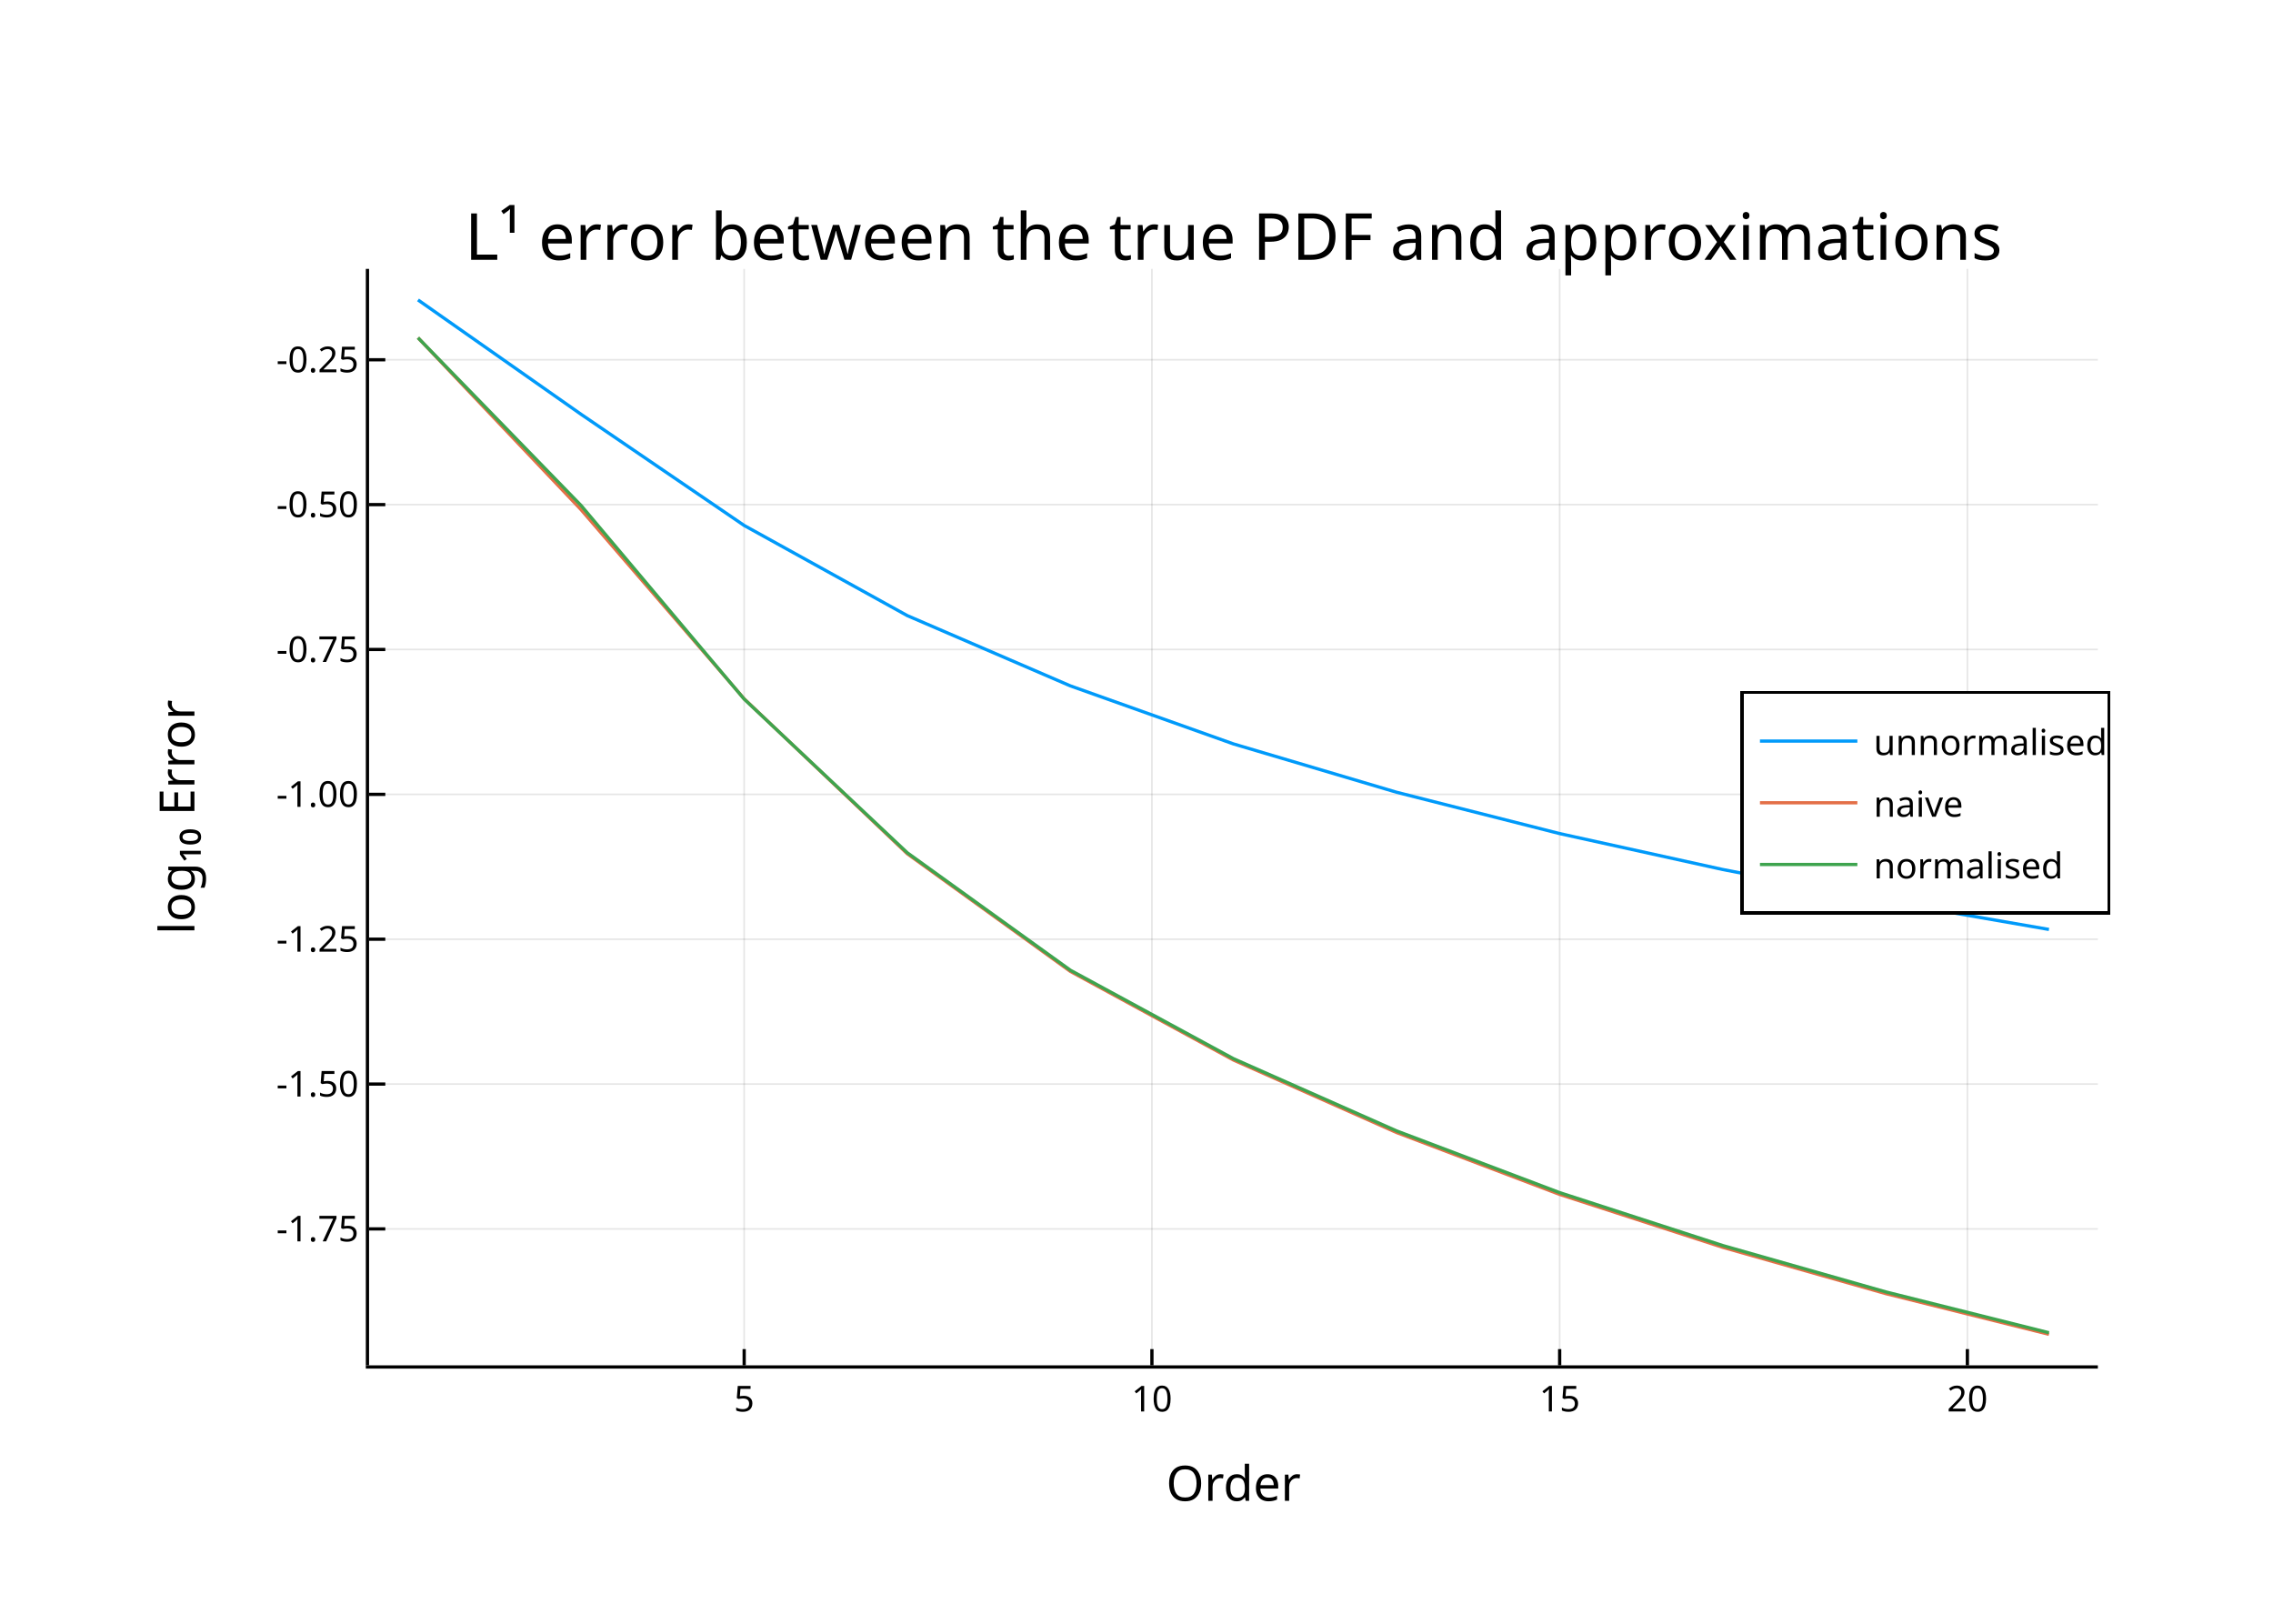
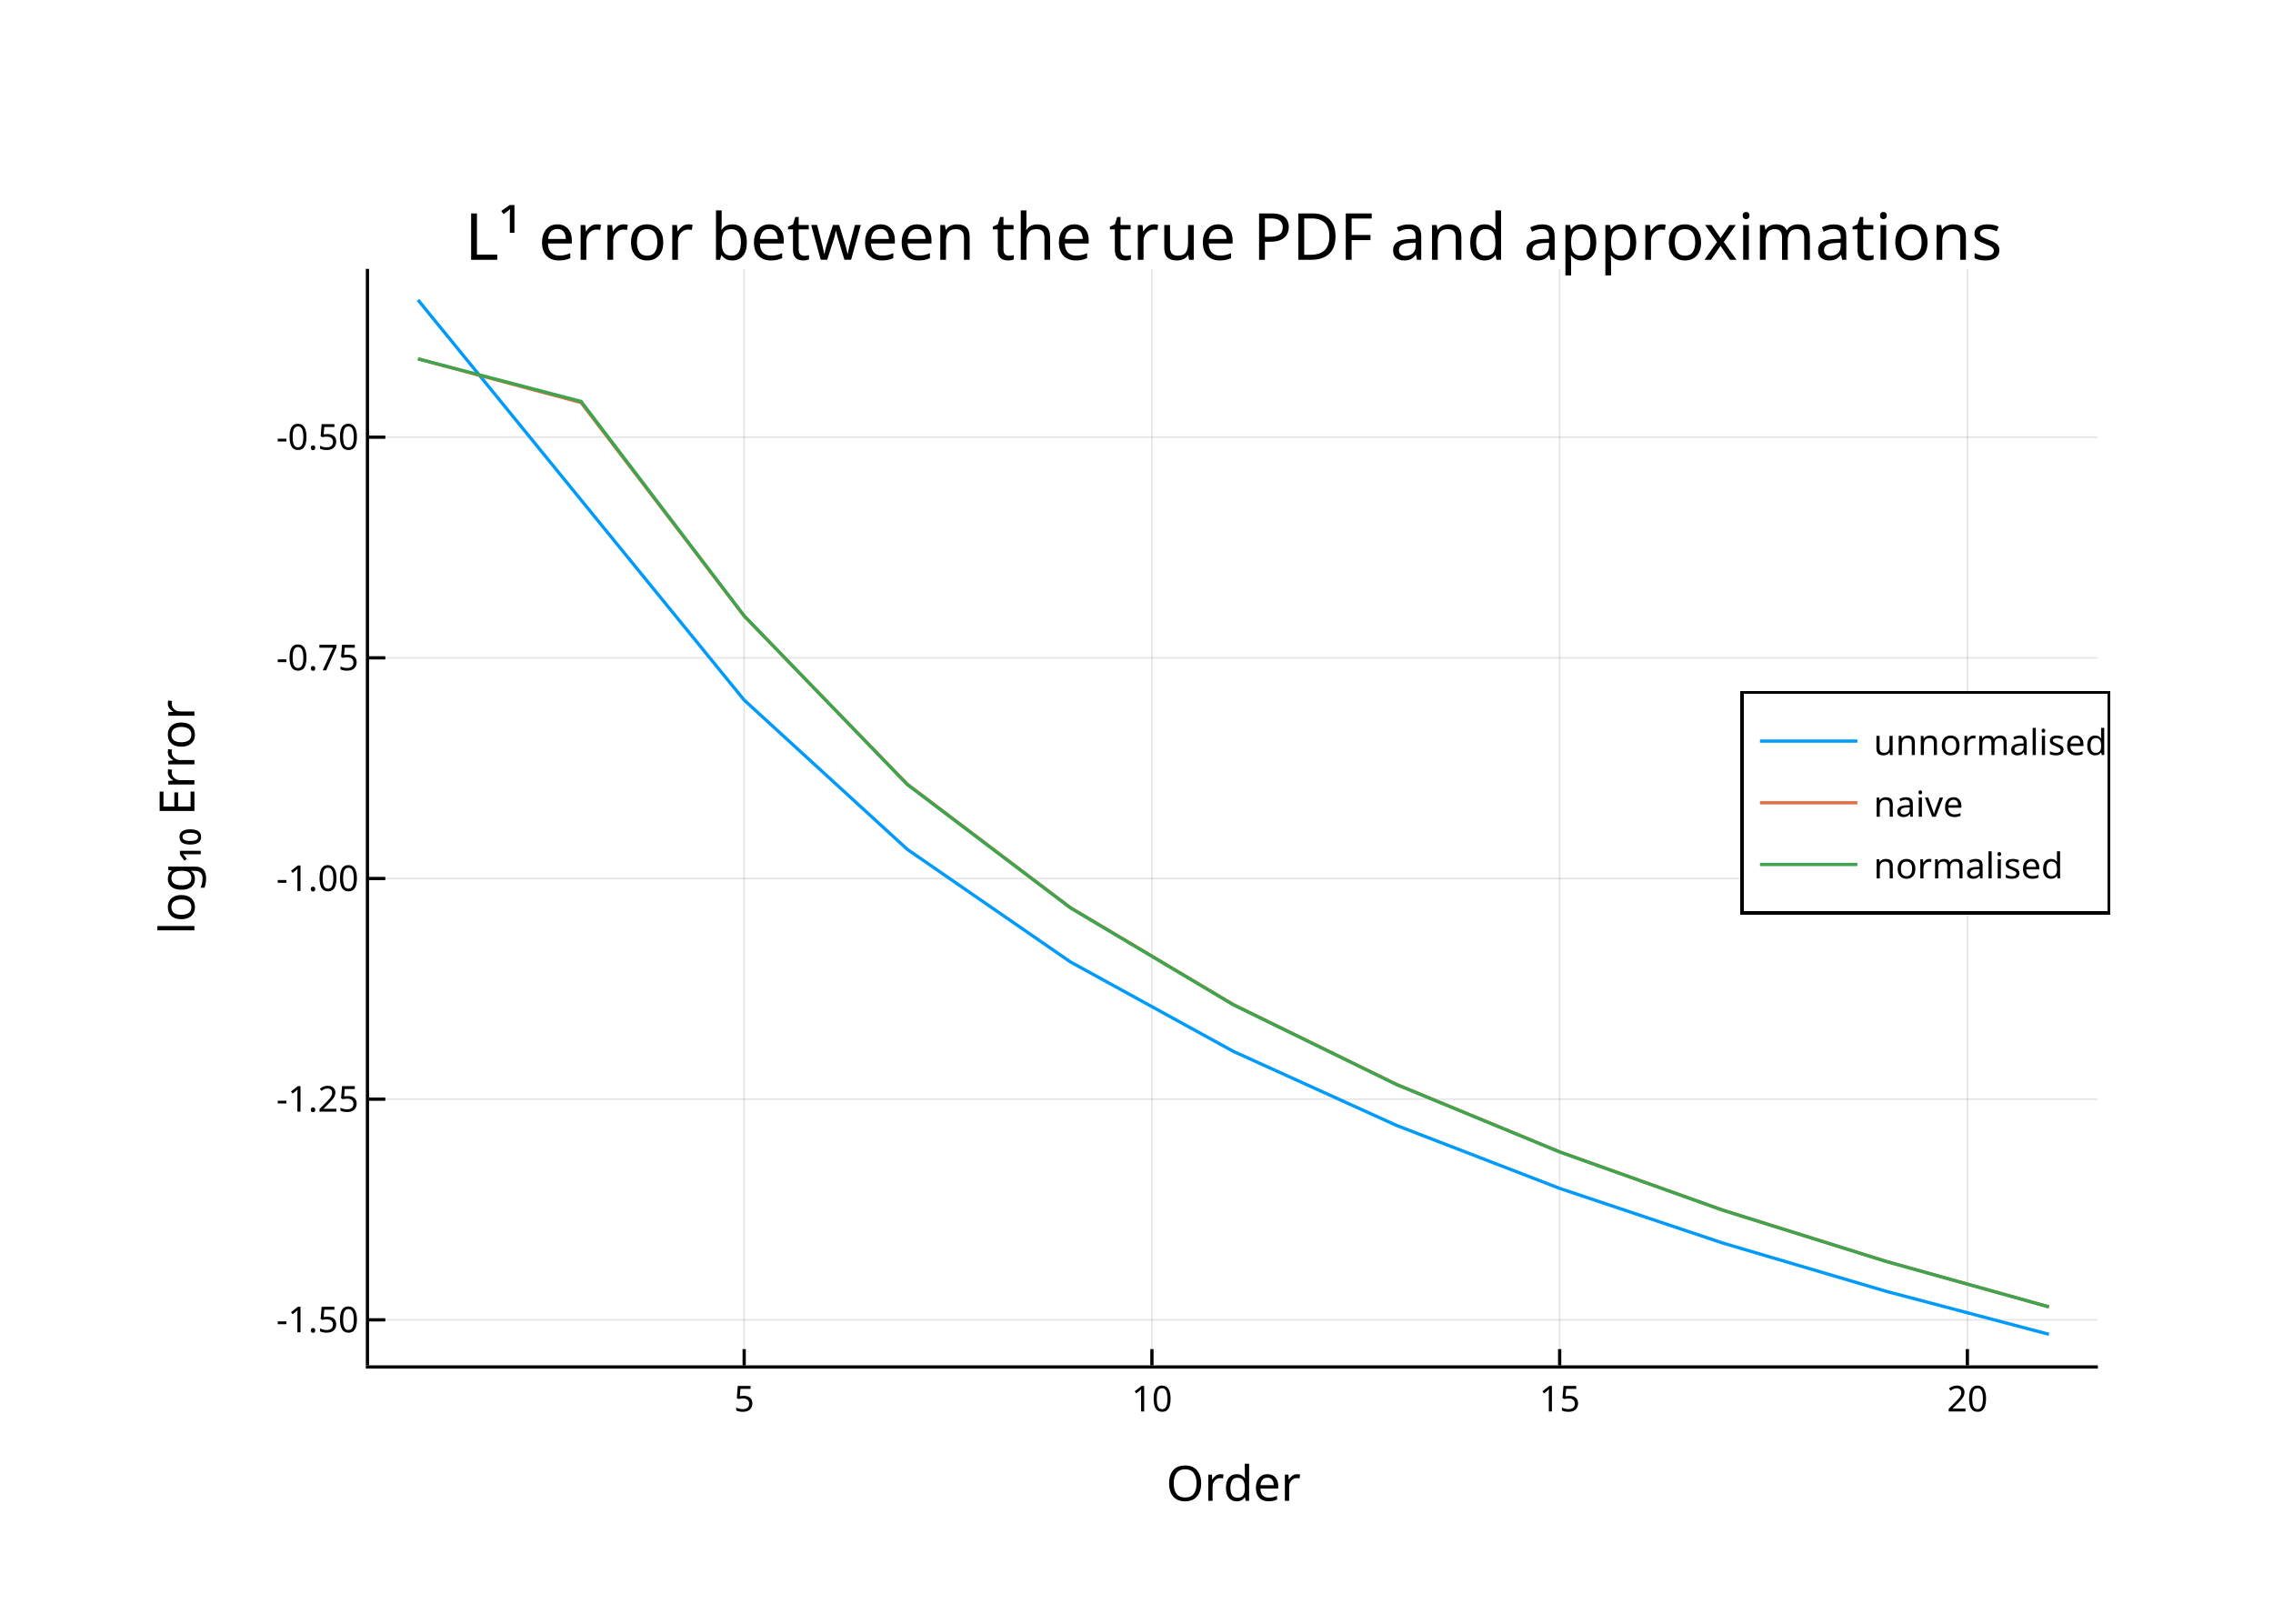
<svg xmlns="http://www.w3.org/2000/svg" class="main-svg" width="700" height="500" style="" viewBox="0 0 700 500">
  <rect x="0" y="0" width="700" height="500" style="fill: rgb(255, 255, 255); fill-opacity: 1;" />
-   <defs id="defs-27b5ee">
+   <defs id="defs-f6d517">
    <g class="clips">
-       <clipPath id="clip27b5eexyplot" class="plotclip">
+       <clipPath id="clipf6d517xyplot" class="plotclip">
        <rect width="532.404" height="337.635" />
      </clipPath>
-       <clipPath class="axesclip" id="clip27b5eex">
+       <clipPath class="axesclip" id="clipf6d517x">
        <rect x="113.659" y="0" width="532.404" height="500" />
      </clipPath>
-       <clipPath class="axesclip" id="clip27b5eey">
+       <clipPath class="axesclip" id="clipf6d517y">
        <rect x="0" y="82.797" width="700" height="337.635" />
      </clipPath>
-       <clipPath class="axesclip" id="clip27b5eexy">
+       <clipPath class="axesclip" id="clipf6d517xy">
        <rect x="113.659" y="82.797" width="532.404" height="337.635" />
      </clipPath>
    </g>
    <g class="gradients" />
  </defs>
  <g class="bglayer" />
  <g class="layer-below">
    <g class="imagelayer" />
    <g class="shapelayer" />
  </g>
  <g class="cartesianlayer">
    <g class="subplot xy">
      <g class="layer-subplot">
        <g class="shapelayer" />
        <g class="imagelayer" />
      </g>
      <g class="gridlayer">
        <g class="x">
          <path class="xgrid crisp" transform="translate(229.1792,0)" d="M0,82.797v337.635" style="stroke: rgb(0, 0, 0); stroke-opacity: 0.1; stroke-width: 0.5px;" />
          <path class="xgrid crisp" transform="translate(354.7492,0)" d="M0,82.797v337.635" style="stroke: rgb(0, 0, 0); stroke-opacity: 0.1; stroke-width: 0.5px;" />
          <path class="xgrid crisp" transform="translate(480.3192,0)" d="M0,82.797v337.635" style="stroke: rgb(0, 0, 0); stroke-opacity: 0.1; stroke-width: 0.5px;" />
          <path class="xgrid crisp" transform="translate(605.8792,0)" d="M0,82.797v337.635" style="stroke: rgb(0, 0, 0); stroke-opacity: 0.1; stroke-width: 0.5px;" />
        </g>
        <g class="y">
-           <path class="ygrid crisp" transform="translate(0,378.4169)" d="M113.659,0h532.404" style="stroke: rgb(0, 0, 0); stroke-opacity: 0.1; stroke-width: 0.5px;" />
-           <path class="ygrid crisp" transform="translate(0,333.8169)" d="M113.659,0h532.404" style="stroke: rgb(0, 0, 0); stroke-opacity: 0.1; stroke-width: 0.5px;" />
-           <path class="ygrid crisp" transform="translate(0,289.2069)" d="M113.659,0h532.404" style="stroke: rgb(0, 0, 0); stroke-opacity: 0.1; stroke-width: 0.5px;" />
-           <path class="ygrid crisp" transform="translate(0,244.6069)" d="M113.659,0h532.404" style="stroke: rgb(0, 0, 0); stroke-opacity: 0.1; stroke-width: 0.5px;" />
-           <path class="ygrid crisp" transform="translate(0,199.9969)" d="M113.659,0h532.404" style="stroke: rgb(0, 0, 0); stroke-opacity: 0.1; stroke-width: 0.5px;" />
-           <path class="ygrid crisp" transform="translate(0,155.3869)" d="M113.659,0h532.404" style="stroke: rgb(0, 0, 0); stroke-opacity: 0.1; stroke-width: 0.5px;" />
-           <path class="ygrid crisp" transform="translate(0,110.7869)" d="M113.659,0h532.404" style="stroke: rgb(0, 0, 0); stroke-opacity: 0.1; stroke-width: 0.5px;" />
+           <path class="ygrid crisp" transform="translate(0,406.4169)" d="M113.659,0h532.404" style="stroke: rgb(0, 0, 0); stroke-opacity: 0.1; stroke-width: 0.5px;" />
+           <path class="ygrid crisp" transform="translate(0,338.4669)" d="M113.659,0h532.404" style="stroke: rgb(0, 0, 0); stroke-opacity: 0.1; stroke-width: 0.5px;" />
+           <path class="ygrid crisp" transform="translate(0,270.5169)" d="M113.659,0h532.404" style="stroke: rgb(0, 0, 0); stroke-opacity: 0.1; stroke-width: 0.5px;" />
+           <path class="ygrid crisp" transform="translate(0,202.5669)" d="M113.659,0h532.404" style="stroke: rgb(0, 0, 0); stroke-opacity: 0.1; stroke-width: 0.5px;" />
+           <path class="ygrid crisp" transform="translate(0,134.6169)" d="M113.659,0h532.404" style="stroke: rgb(0, 0, 0); stroke-opacity: 0.1; stroke-width: 0.5px;" />
        </g>
      </g>
      <g class="zerolinelayer" />
      <path class="xlines-below" />
      <path class="ylines-below" />
      <g class="overlines-below" />
      <g class="xaxislayer-below" />
      <g class="yaxislayer-below" />
      <g class="overaxes-below" />
-       <g class="plot" transform="translate(113.6592,82.79692)" clip-path="url('#clip27b5eexyplot')">
+       <g class="plot" transform="translate(113.6592,82.79692)" clip-path="url('#clipf6d517xyplot')">
        <g class="scatterlayer mlayer">
-           <g class="trace scatter traced934b7" style="stroke-miterlimit: 2; opacity: 1;">
+           <g class="trace scatter trace183645" style="stroke-miterlimit: 2; opacity: 1;">
            <g class="fills" />
            <g class="errorbars" />
            <g class="lines">
-               <path class="js-line" d="M15.07,9.56L65.29,44.78L115.52,79.01L165.75,106.77L215.98,128.41L266.2,146.28L316.43,161.16L366.66,173.89L416.88,184.95L467.11,194.7L517.34,203.41" style="vector-effect: non-scaling-stroke; fill: none; stroke: rgb(0, 154, 250); stroke-opacity: 1; stroke-width: 1px; opacity: 1;" />
+               <path class="js-line" d="M15.07,9.56L115.52,132.78L165.75,178.74L215.98,213.4L266.2,240.97L316.43,263.76L366.66,283.14L416.88,299.97L467.11,314.81L517.34,328.08" style="vector-effect: non-scaling-stroke; fill: none; stroke: rgb(0, 154, 250); stroke-opacity: 1; stroke-width: 1px; opacity: 1;" />
            </g>
            <g class="points" />
            <g class="text" />
          </g>
-           <g class="trace scatter trace5e08a2" style="stroke-miterlimit: 2; opacity: 1;">
+           <g class="trace scatter trace8eb71a" style="stroke-miterlimit: 2; opacity: 1;">
            <g class="fills" />
            <g class="errorbars" />
            <g class="lines">
-               <path class="js-line" d="M15.07,21.21L65.29,74.15L115.52,132.4L165.75,180.1L215.98,216.33L266.2,243.62L316.43,265.94L366.66,285L416.88,301.29L467.11,315.55L517.34,328.08" style="vector-effect: non-scaling-stroke; fill: none; stroke: rgb(227, 111, 71); stroke-opacity: 1; stroke-width: 1px; opacity: 1;" />
+               <path class="js-line" d="M15.07,27.71L65.29,41.17L115.52,106.92L165.75,158.66L215.98,196.67L266.2,226.55L316.43,251.12L366.66,271.89L416.88,289.83L467.11,305.59L517.34,319.63" style="vector-effect: non-scaling-stroke; fill: none; stroke: rgb(227, 111, 71); stroke-opacity: 1; stroke-width: 1px; opacity: 1;" />
            </g>
            <g class="points" />
            <g class="text" />
          </g>
-           <g class="trace scatter trace000c70" style="stroke-miterlimit: 2; opacity: 1;">
+           <g class="trace scatter trace02da44" style="stroke-miterlimit: 2; opacity: 1;">
            <g class="fills" />
            <g class="errorbars" />
            <g class="lines">
-               <path class="js-line" d="M15.07,21.21L65.29,72.86L115.52,132.48L165.75,179.79L215.98,215.96L266.2,243.2L316.43,265.44L366.66,284.45L416.88,300.74L467.11,315.02L517.34,327.59" style="vector-effect: non-scaling-stroke; fill: none; stroke: rgb(62, 164, 78); stroke-opacity: 1; stroke-width: 1px; opacity: 1;" />
+               <path class="js-line" d="M15.07,27.71L65.29,40.81L115.52,106.83L165.75,158.79L215.98,196.77L266.2,226.63L316.43,251.17L366.66,271.93L416.88,289.86L467.11,305.62L517.34,319.64" style="vector-effect: non-scaling-stroke; fill: none; stroke: rgb(62, 164, 78); stroke-opacity: 1; stroke-width: 1px; opacity: 1;" />
            </g>
            <g class="points" />
            <g class="text" />
          </g>
        </g>
      </g>
      <g class="overplot" />
      <path class="xlines-above crisp" d="M112.659,420.932H646.063" style="fill: none; stroke-width: 1px; stroke: rgb(0, 0, 0); stroke-opacity: 1;" />
      <path class="ylines-above crisp" d="M113.159,82.797V420.432" style="fill: none; stroke-width: 1px; stroke: rgb(0, 0, 0); stroke-opacity: 1;" />
      <g class="overlines-above" />
      <g class="xaxislayer-above">
        <path class="xtick ticks crisp" d="M0,420.432v-5" transform="translate(229.1792,0)" style="stroke: rgb(0, 0, 0); stroke-opacity: 1; stroke-width: 1px;" />
        <path class="xtick ticks crisp" d="M0,420.432v-5" transform="translate(354.7492,0)" style="stroke: rgb(0, 0, 0); stroke-opacity: 1; stroke-width: 1px;" />
        <path class="xtick ticks crisp" d="M0,420.432v-5" transform="translate(480.3192,0)" style="stroke: rgb(0, 0, 0); stroke-opacity: 1; stroke-width: 1px;" />
        <path class="xtick ticks crisp" d="M0,420.432v-5" transform="translate(605.8792,0)" style="stroke: rgb(0, 0, 0); stroke-opacity: 1; stroke-width: 1px;" />
        <g class="xtick">
          <text text-anchor="middle" x="0" y="434.632" transform="translate(229.1792,0)" style="font-family: sans-serif; font-size: 11px; fill: rgb(0, 0, 0); fill-opacity: 1; white-space: pre;">5</text>
        </g>
        <g class="xtick">
          <text text-anchor="middle" x="0" y="434.632" transform="translate(354.7492,0)" style="font-family: sans-serif; font-size: 11px; fill: rgb(0, 0, 0); fill-opacity: 1; white-space: pre;">10</text>
        </g>
        <g class="xtick">
          <text text-anchor="middle" x="0" y="434.632" transform="translate(480.3192,0)" style="font-family: sans-serif; font-size: 11px; fill: rgb(0, 0, 0); fill-opacity: 1; white-space: pre;">15</text>
        </g>
        <g class="xtick">
          <text text-anchor="middle" x="0" y="434.632" transform="translate(605.8792,0)" style="font-family: sans-serif; font-size: 11px; fill: rgb(0, 0, 0); fill-opacity: 1; white-space: pre;">20</text>
        </g>
      </g>
      <g class="yaxislayer-above">
-         <path class="ytick ticks crisp" d="M113.659,0h5" transform="translate(0,378.4169)" style="stroke: rgb(0, 0, 0); stroke-opacity: 1; stroke-width: 1px;" />
-         <path class="ytick ticks crisp" d="M113.659,0h5" transform="translate(0,333.8169)" style="stroke: rgb(0, 0, 0); stroke-opacity: 1; stroke-width: 1px;" />
-         <path class="ytick ticks crisp" d="M113.659,0h5" transform="translate(0,289.2069)" style="stroke: rgb(0, 0, 0); stroke-opacity: 1; stroke-width: 1px;" />
-         <path class="ytick ticks crisp" d="M113.659,0h5" transform="translate(0,244.6069)" style="stroke: rgb(0, 0, 0); stroke-opacity: 1; stroke-width: 1px;" />
-         <path class="ytick ticks crisp" d="M113.659,0h5" transform="translate(0,199.9969)" style="stroke: rgb(0, 0, 0); stroke-opacity: 1; stroke-width: 1px;" />
-         <path class="ytick ticks crisp" d="M113.659,0h5" transform="translate(0,155.3869)" style="stroke: rgb(0, 0, 0); stroke-opacity: 1; stroke-width: 1px;" />
-         <path class="ytick ticks crisp" d="M113.659,0h5" transform="translate(0,110.7869)" style="stroke: rgb(0, 0, 0); stroke-opacity: 1; stroke-width: 1px;" />
-         <g class="ytick">
-           <text text-anchor="end" x="110.459" y="3.85" transform="translate(0,378.4169)" style="font-family: sans-serif; font-size: 11px; fill: rgb(0, 0, 0); fill-opacity: 1; white-space: pre;">-1.75</text>
-         </g>
-         <g class="ytick">
-           <text text-anchor="end" x="110.459" y="3.85" transform="translate(0,333.8169)" style="font-family: sans-serif; font-size: 11px; fill: rgb(0, 0, 0); fill-opacity: 1; white-space: pre;">-1.50</text>
-         </g>
-         <g class="ytick">
-           <text text-anchor="end" x="110.459" y="3.85" transform="translate(0,289.2069)" style="font-family: sans-serif; font-size: 11px; fill: rgb(0, 0, 0); fill-opacity: 1; white-space: pre;">-1.25</text>
-         </g>
-         <g class="ytick">
-           <text text-anchor="end" x="110.459" y="3.85" transform="translate(0,244.6069)" style="font-family: sans-serif; font-size: 11px; fill: rgb(0, 0, 0); fill-opacity: 1; white-space: pre;">-1.00</text>
-         </g>
-         <g class="ytick">
-           <text text-anchor="end" x="110.459" y="3.85" transform="translate(0,199.9969)" style="font-family: sans-serif; font-size: 11px; fill: rgb(0, 0, 0); fill-opacity: 1; white-space: pre;">-0.75</text>
-         </g>
-         <g class="ytick">
-           <text text-anchor="end" x="110.459" y="3.85" transform="translate(0,155.3869)" style="font-family: sans-serif; font-size: 11px; fill: rgb(0, 0, 0); fill-opacity: 1; white-space: pre;">-0.50</text>
-         </g>
-         <g class="ytick">
-           <text text-anchor="end" x="110.459" y="3.85" transform="translate(0,110.7869)" style="font-family: sans-serif; font-size: 11px; fill: rgb(0, 0, 0); fill-opacity: 1; white-space: pre;">-0.25</text>
+         <path class="ytick ticks crisp" d="M113.659,0h5" transform="translate(0,406.4169)" style="stroke: rgb(0, 0, 0); stroke-opacity: 1; stroke-width: 1px;" />
+         <path class="ytick ticks crisp" d="M113.659,0h5" transform="translate(0,338.4669)" style="stroke: rgb(0, 0, 0); stroke-opacity: 1; stroke-width: 1px;" />
+         <path class="ytick ticks crisp" d="M113.659,0h5" transform="translate(0,270.5169)" style="stroke: rgb(0, 0, 0); stroke-opacity: 1; stroke-width: 1px;" />
+         <path class="ytick ticks crisp" d="M113.659,0h5" transform="translate(0,202.5669)" style="stroke: rgb(0, 0, 0); stroke-opacity: 1; stroke-width: 1px;" />
+         <path class="ytick ticks crisp" d="M113.659,0h5" transform="translate(0,134.6169)" style="stroke: rgb(0, 0, 0); stroke-opacity: 1; stroke-width: 1px;" />
+         <g class="ytick">
+           <text text-anchor="end" x="110.459" y="3.85" transform="translate(0,406.4169)" style="font-family: sans-serif; font-size: 11px; fill: rgb(0, 0, 0); fill-opacity: 1; white-space: pre;">-1.50</text>
+         </g>
+         <g class="ytick">
+           <text text-anchor="end" x="110.459" y="3.85" transform="translate(0,338.4669)" style="font-family: sans-serif; font-size: 11px; fill: rgb(0, 0, 0); fill-opacity: 1; white-space: pre;">-1.25</text>
+         </g>
+         <g class="ytick">
+           <text text-anchor="end" x="110.459" y="3.85" transform="translate(0,270.5169)" style="font-family: sans-serif; font-size: 11px; fill: rgb(0, 0, 0); fill-opacity: 1; white-space: pre;">-1.00</text>
+         </g>
+         <g class="ytick">
+           <text text-anchor="end" x="110.459" y="3.85" transform="translate(0,202.5669)" style="font-family: sans-serif; font-size: 11px; fill: rgb(0, 0, 0); fill-opacity: 1; white-space: pre;">-0.75</text>
+         </g>
+         <g class="ytick">
+           <text text-anchor="end" x="110.459" y="3.85" transform="translate(0,134.6169)" style="font-family: sans-serif; font-size: 11px; fill: rgb(0, 0, 0); fill-opacity: 1; white-space: pre;">-0.50</text>
        </g>
      </g>
      <g class="overaxes-above" />
    </g>
  </g>
  <g class="polarlayer" />
  <g class="ternarylayer" />
  <g class="geolayer" />
  <g class="funnelarealayer" />
  <g class="pielayer" />
  <g class="treemaplayer" />
  <g class="sunburstlayer" />
  <g class="glimages" />
-   <defs id="topdefs-27b5ee">
+   <defs id="topdefs-f6d517">
    <g class="clips" />
-     <clipPath id="legend27b5ee">
+     <clipPath id="legendf6d517">
      <rect width="112" height="67" x="1" y="1" />
    </clipPath>
  </defs>
  <g class="layer-above">
    <g class="imagelayer" />
    <g class="shapelayer" />
  </g>
  <g class="infolayer">
    <g class="legend" pointer-events="all" transform="translate(536,212.7)">
      <rect class="bg" shape-rendering="crispEdges" width="113" height="68" x="0.5" y="0.5" style="stroke: rgb(0, 0, 0); stroke-opacity: 1; fill: rgb(255, 255, 255); fill-opacity: 1; stroke-width: 1px;" />
-       <g class="scrollbox" transform="" clip-path="url('#legend27b5ee')">
+       <g class="scrollbox" transform="" clip-path="url('#legendf6d517')">
        <g class="groups">
          <g class="traces" transform="translate(1,15.5)" style="opacity: 1;">
            <text class="legendtext" text-anchor="start" x="40" y="4.29" style="font-family: sans-serif; font-size: 11px; fill: rgb(0, 0, 0); fill-opacity: 1; white-space: pre;">unnormalised</text>
            <g class="layers" style="opacity: 1;">
              <g class="legendfill" />
              <g class="legendlines">
                <path class="js-line" d="M5,0h30" style="fill: none; stroke: rgb(0, 154, 250); stroke-opacity: 1; stroke-width: 1px;" />
              </g>
              <g class="legendsymbols">
                <g class="legendpoints" />
              </g>
            </g>
            <rect class="legendtoggle" x="0" y="-9.5" width="106.047" height="19" style="fill: rgb(0, 0, 0); fill-opacity: 0;" />
          </g>
          <g class="traces" transform="translate(1,34.5)" style="opacity: 1;">
            <text class="legendtext" text-anchor="start" x="40" y="4.29" style="font-family: sans-serif; font-size: 11px; fill: rgb(0, 0, 0); fill-opacity: 1; white-space: pre;">naive</text>
            <g class="layers" style="opacity: 1;">
              <g class="legendfill" />
              <g class="legendlines">
                <path class="js-line" d="M5,0h30" style="fill: none; stroke: rgb(227, 111, 71); stroke-opacity: 1; stroke-width: 1px;" />
              </g>
              <g class="legendsymbols">
                <g class="legendpoints" />
              </g>
            </g>
            <rect class="legendtoggle" x="0" y="-9.5" width="106.047" height="19" style="fill: rgb(0, 0, 0); fill-opacity: 0;" />
          </g>
          <g class="traces" transform="translate(1,53.5)" style="opacity: 1;">
            <text class="legendtext" text-anchor="start" x="40" y="4.29" style="font-family: sans-serif; font-size: 11px; fill: rgb(0, 0, 0); fill-opacity: 1; white-space: pre;">normalised</text>
            <g class="layers" style="opacity: 1;">
              <g class="legendfill" />
              <g class="legendlines">
                <path class="js-line" d="M5,0h30" style="fill: none; stroke: rgb(62, 164, 78); stroke-opacity: 1; stroke-width: 1px;" />
              </g>
              <g class="legendsymbols">
                <g class="legendpoints" />
              </g>
            </g>
            <rect class="legendtoggle" x="0" y="-9.5" width="106.047" height="19" style="fill: rgb(0, 0, 0); fill-opacity: 0;" />
          </g>
        </g>
      </g>
      <rect class="scrollbar" rx="20" ry="3" width="0" height="0" x="0" y="0" style="fill: rgb(128, 139, 164); fill-opacity: 1;" />
    </g>
    <g class="g-gtitle" />
    <g class="g-xtitle">
      <text class="xtitle" x="379.861" y="462.141" text-anchor="middle" style="font-family: sans-serif; font-size: 15px; fill: rgb(0, 0, 0); opacity: 1; font-weight: normal; white-space: pre;">Order</text>
    </g>
    <g class="g-ytitle">
      <text class="ytitle" transform="rotate(-90,59.875,251.6146)" x="59.875" y="251.615" text-anchor="middle" style="font-family: sans-serif; font-size: 15px; fill: rgb(0, 0, 0); opacity: 1; font-weight: normal; white-space: pre;">log₁₀ Error</text>
    </g>
    <g class="annotation" data-index="0" style="opacity: 1;">
      <g class="annotation-text-g" transform="rotate(0,379.8611,73)">
        <g class="cursor-pointer" transform="translate(155,60)">
          <rect class="bg" x="0.5" y="0.5" width="449" height="25" style="stroke-width: 1px; stroke: rgb(0, 0, 0); stroke-opacity: 0; fill: rgb(0, 0, 0); fill-opacity: 0;" />
          <text class="annotation-text" text-anchor="middle" x="224.891" y="20" style="font-family: sans-serif; font-size: 20px; fill: rgb(0, 0, 0); fill-opacity: 1; white-space: pre;">L¹ error between the true PDF and approximations</text>
        </g>
      </g>
    </g>
  </g>
</svg>
